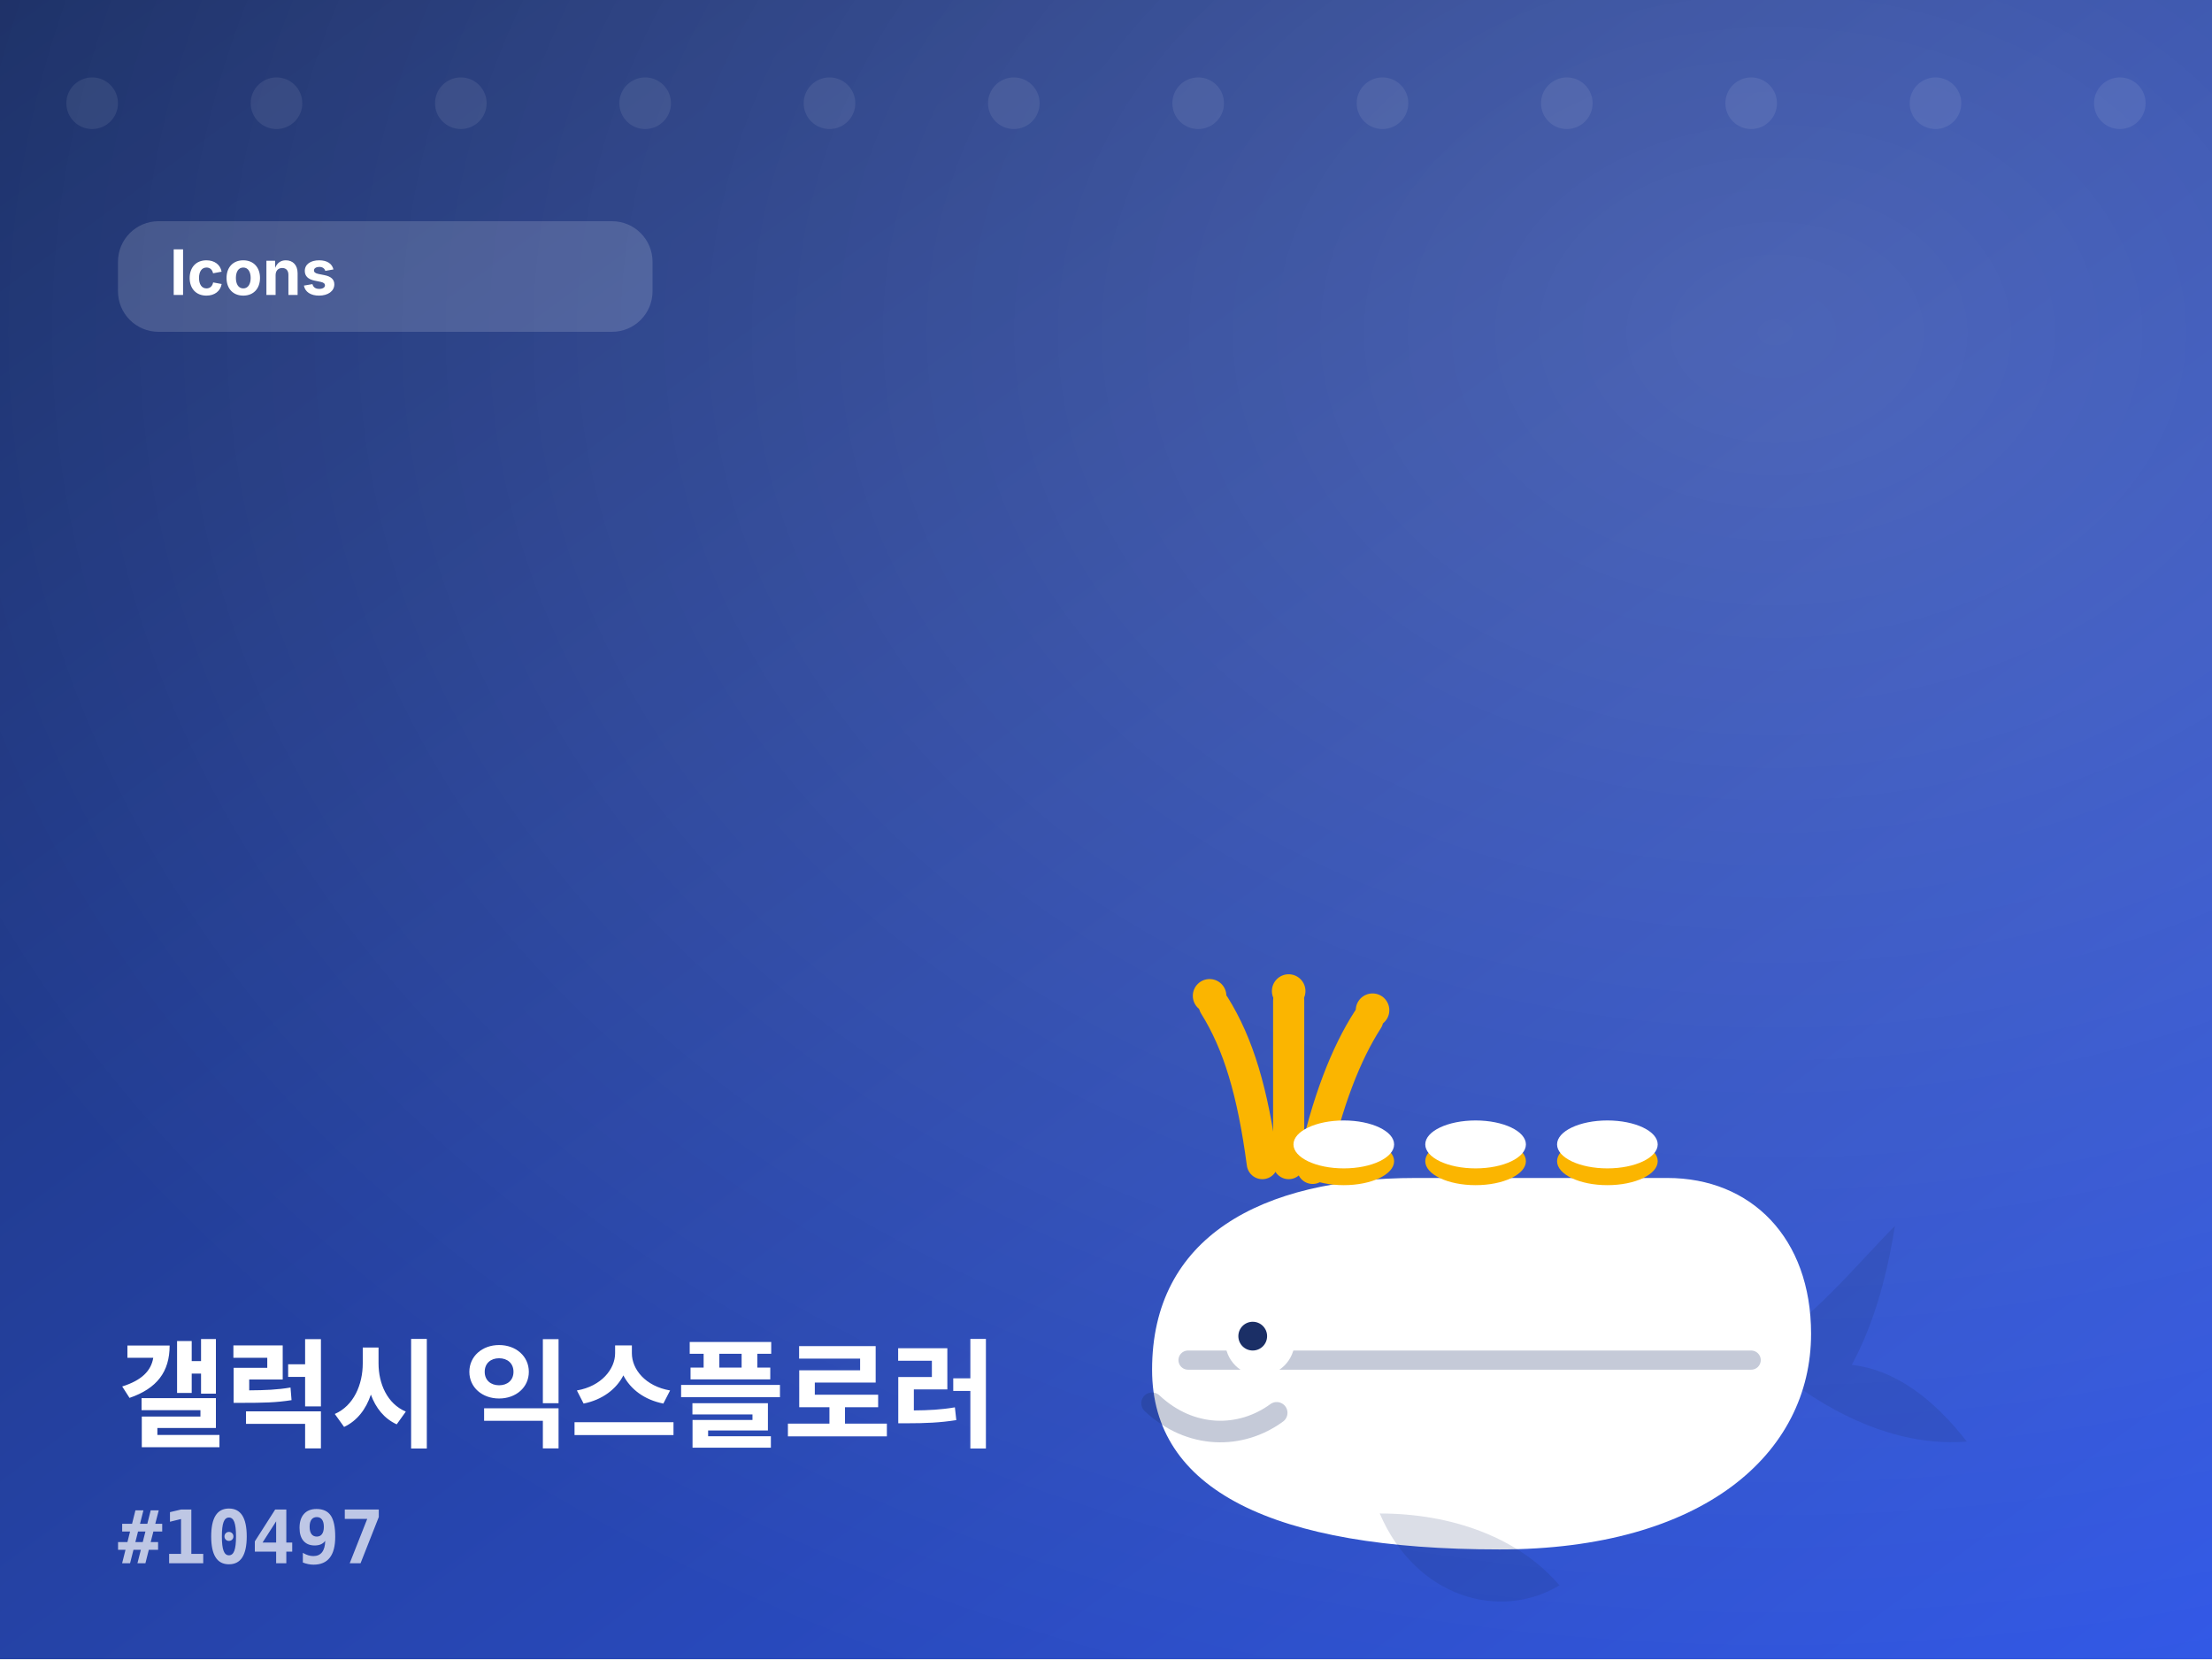
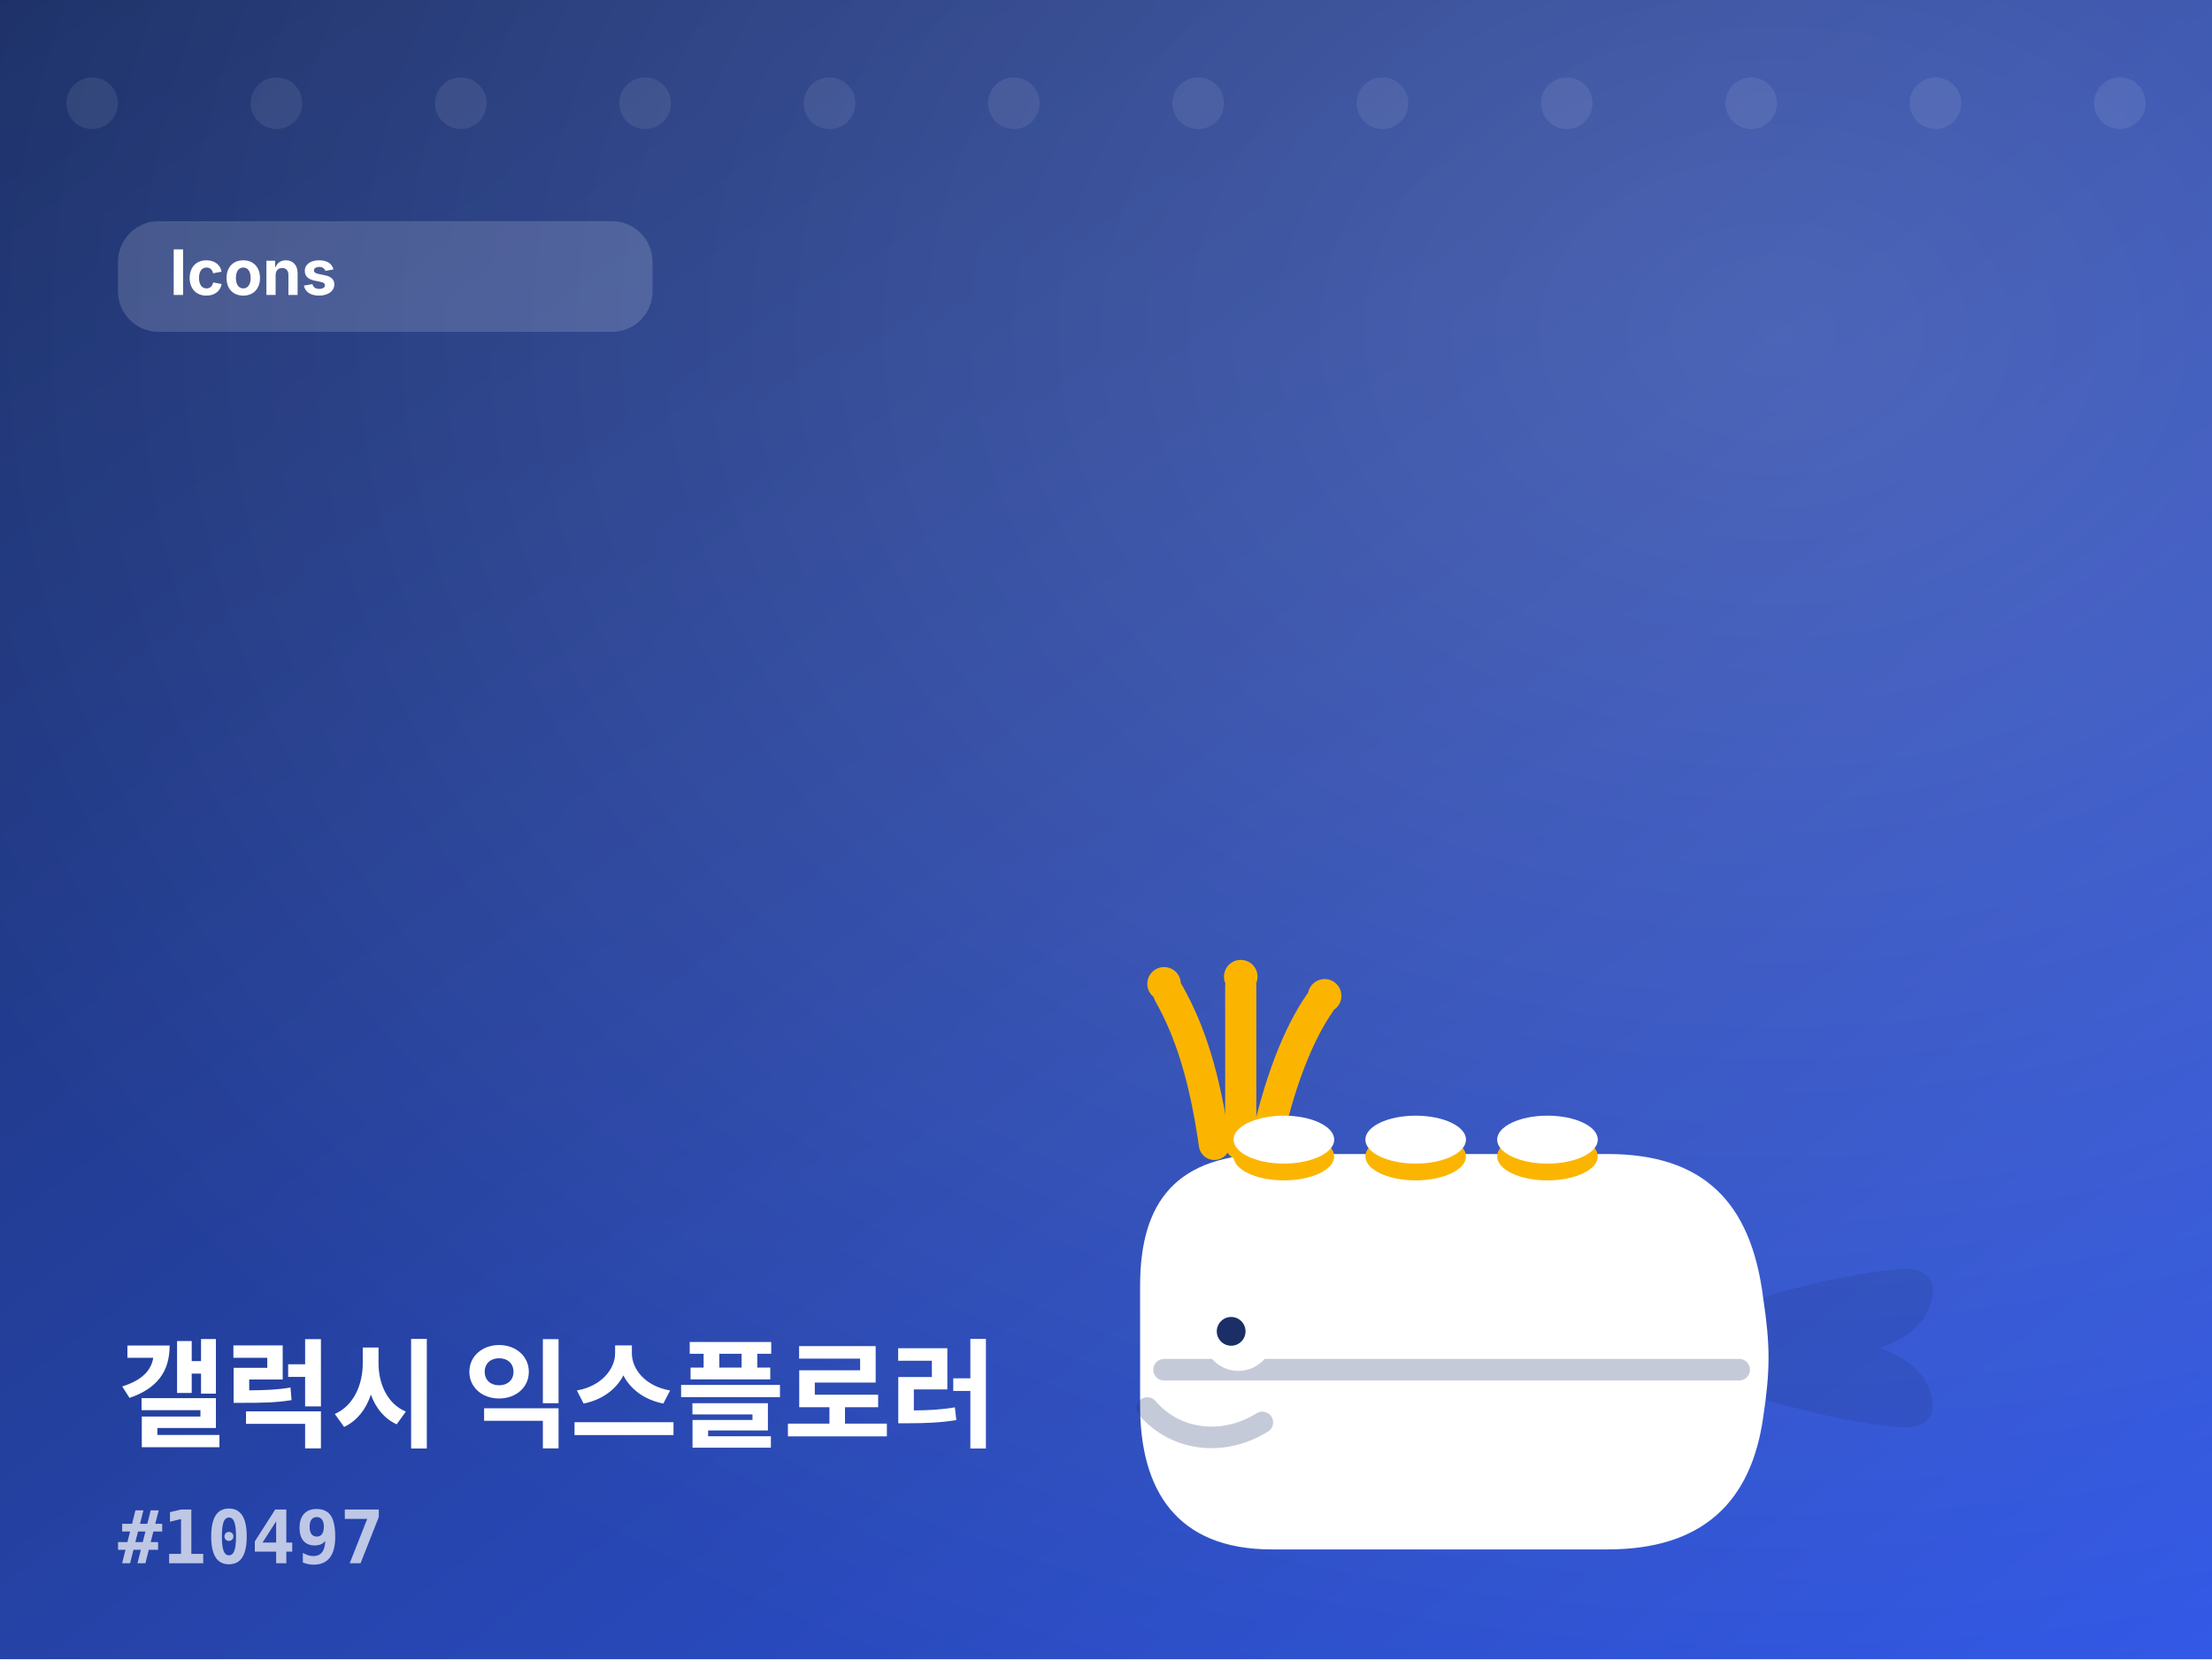
<svg xmlns="http://www.w3.org/2000/svg" viewBox="0 0 1200 900" width="1200" height="900" role="img" aria-label="갤럭시 익스플로러">
  <defs>
    <linearGradient id="bg" x1="0" y1="0" x2="1" y2="1">
      <stop offset="0" stop-color="#1b2f66" />
      <stop offset="1" stop-color="#2f56e6" />
    </linearGradient>
    <radialGradient id="glow" cx="0.8" cy="0.2" r="0.9">
      <stop offset="0" stop-color="#ffffff" stop-opacity="0.18" />
      <stop offset="1" stop-color="#ffffff" stop-opacity="0" />
    </radialGradient>
  </defs>
  <rect width="1200" height="900" fill="url(#bg)" />
  <rect width="1200" height="900" fill="url(#glow)" />
  <circle cx="50" cy="56" r="14" fill="#ffffff" opacity="0.08" />
  <circle cx="150" cy="56" r="14" fill="#ffffff" opacity="0.08" />
  <circle cx="250" cy="56" r="14" fill="#ffffff" opacity="0.08" />
  <circle cx="350" cy="56" r="14" fill="#ffffff" opacity="0.08" />
  <circle cx="450" cy="56" r="14" fill="#ffffff" opacity="0.08" />
  <circle cx="550" cy="56" r="14" fill="#ffffff" opacity="0.08" />
  <circle cx="650" cy="56" r="14" fill="#ffffff" opacity="0.08" />
  <circle cx="750" cy="56" r="14" fill="#ffffff" opacity="0.08" />
  <circle cx="850" cy="56" r="14" fill="#ffffff" opacity="0.08" />
  <circle cx="950" cy="56" r="14" fill="#ffffff" opacity="0.08" />
  <circle cx="1050" cy="56" r="14" fill="#ffffff" opacity="0.08" />
  <circle cx="1150" cy="56" r="14" fill="#ffffff" opacity="0.08" />
  <g transform="translate(560 470) scale(13)">
-     <path d="M30 20.5C32.5 19 34.5 16.5 36 15C35.6 17.5 35 19.3 34.2 20.8C36 21 37.6 22.2 39 24C36.5 24.2 34 23.2 31.8 21.6C31.2 22 30.6 22.2 30 22Z" fill="rgba(27,47,102,0.16)" />
-     <path d="M5 21C5 15.5 9.5 13 16 13L26.5 13C30 13 32.5 15.5 32.5 19.5C32.5 24.5 28 28.5 19.5 28.5C10 28.5 5 26 5 21Z" fill="#ffffff" />
-     <path d="M14.5 27C16 30.5 19.5 31.5 22 30C20.3 28 17.5 27 14.5 27Z" fill="rgba(27,47,102,0.16)" />
-     <path d="M6.5 20.6H30" stroke="rgba(27,47,102,0.25)" stroke-width="0.8" stroke-linecap="round" />
-     <path d="M5 22.4C6.6 23.9 8.7 23.9 10.2 22.8" stroke="rgba(27,47,102,0.25)" stroke-width="0.9" stroke-linecap="round" fill="none" />
+     <path d="M28.5 18.6C31.5 17.6 34 17 36.2 16.8C37.3 16.7 37.8 17.3 37.5 18.2C37.2 19.2 36.4 19.7 35.4 20.1C36.4 20.5 37.2 21 37.5 22C37.8 22.9 37.3 23.5 36.2 23.4C34 23.2 31.5 22.6 28.5 21.6Z" fill="rgba(27,47,102,0.16)" />
+     <path d="M10 12H24C28 12 30 14 30.5 18C30.8 20 30.8 21 30.5 23C30 26.5 28 28.5 24 28.5H10C6 28.5 4.5 26 4.5 22.5V17.5C4.5 14 6 12 10 12Z" fill="#ffffff" />
+     <path d="M5.5 21H29.5" stroke="rgba(27,47,102,0.25)" stroke-width="0.9" stroke-linecap="round" />
+     <path d="M4.8 22.6C6 24 8 24.2 9.6 23.2" stroke="rgba(27,47,102,0.25)" stroke-width="0.9" stroke-linecap="round" fill="none" />
    <g stroke="#fbb500" stroke-width="1.3" stroke-linecap="round" fill="none">
-       <path d="M9.6 12.4C9.2 9.4 8.6 7.4 7.6 5.8" />
-       <path d="M10.7 12.4C10.7 9.6 10.7 7.4 10.7 5.6" />
-       <path d="M11.7 12.6C12.3 9.8 13.1 7.8 14 6.4" />
+       <path d="M7.6 11.6C7.2 8.8 6.6 6.9 5.7 5.3" />
+       <path d="M8.7 11.6C8.7 9 8.7 6.8 8.7 5" />
+       <path d="M9.7 11.8C10.3 9 11.1 7 12 5.7" />
    </g>
-     <circle cx="7.4" cy="5.4" r="0.7" fill="#fbb500" />
-     <circle cx="10.7" cy="5.2" r="0.7" fill="#fbb500" />
-     <circle cx="14.2" cy="6" r="0.7" fill="#fbb500" />
-     <ellipse cx="13" cy="12.3" rx="2.1" ry="1" fill="#fbb500" />
-     <ellipse cx="13" cy="11.6" rx="2.1" ry="1" fill="#ffffff" />
-     <ellipse cx="18.5" cy="12.3" rx="2.1" ry="1" fill="#fbb500" />
-     <ellipse cx="18.5" cy="11.6" rx="2.1" ry="1" fill="#ffffff" />
-     <ellipse cx="24" cy="12.3" rx="2.1" ry="1" fill="#fbb500" />
-     <ellipse cx="24" cy="11.6" rx="2.1" ry="1" fill="#ffffff" />
-     <circle cx="9.5" cy="19.8" r="1.45" fill="#ffffff" />
-     <circle cx="9.2" cy="19.6" r="0.6" fill="#1b2f66" />
+     <circle cx="5.5" cy="4.9" r="0.7" fill="#fbb500" />
+     <circle cx="8.7" cy="4.6" r="0.7" fill="#fbb500" />
+     <circle cx="12.2" cy="5.4" r="0.7" fill="#fbb500" />
+     <ellipse cx="10.5" cy="12.1" rx="2.1" ry="1" fill="#fbb500" />
+     <ellipse cx="10.5" cy="11.4" rx="2.1" ry="1" fill="#ffffff" />
+     <ellipse cx="16" cy="12.1" rx="2.1" ry="1" fill="#fbb500" />
+     <ellipse cx="16" cy="11.4" rx="2.1" ry="1" fill="#ffffff" />
+     <ellipse cx="21.5" cy="12.1" rx="2.1" ry="1" fill="#fbb500" />
+     <ellipse cx="21.5" cy="11.4" rx="2.1" ry="1" fill="#ffffff" />
+     <circle cx="8.6" cy="19.6" r="1.45" fill="#ffffff" />
+     <circle cx="8.3" cy="19.4" r="0.6" fill="#1b2f66" />
  </g>
  <g font-family="-apple-system, 'Apple SD Gothic Neo', 'Noto Sans KR', sans-serif">
    <rect x="64" y="120" rx="22" ry="22" width="290" height="60" fill="#ffffff" opacity="0.16" />
    <text x="92" y="160" font-size="34" font-weight="700" fill="#ffffff">Icons</text>
    <text x="64" y="780" font-size="64" font-weight="800" fill="#ffffff" letter-spacing="-1">갤럭시 익스플로러</text>
    <text x="64" y="848" font-size="40" font-weight="700" fill="#ffffff" opacity="0.7" font-family="'SF Mono', ui-monospace, monospace">#10497</text>
  </g>
</svg>
